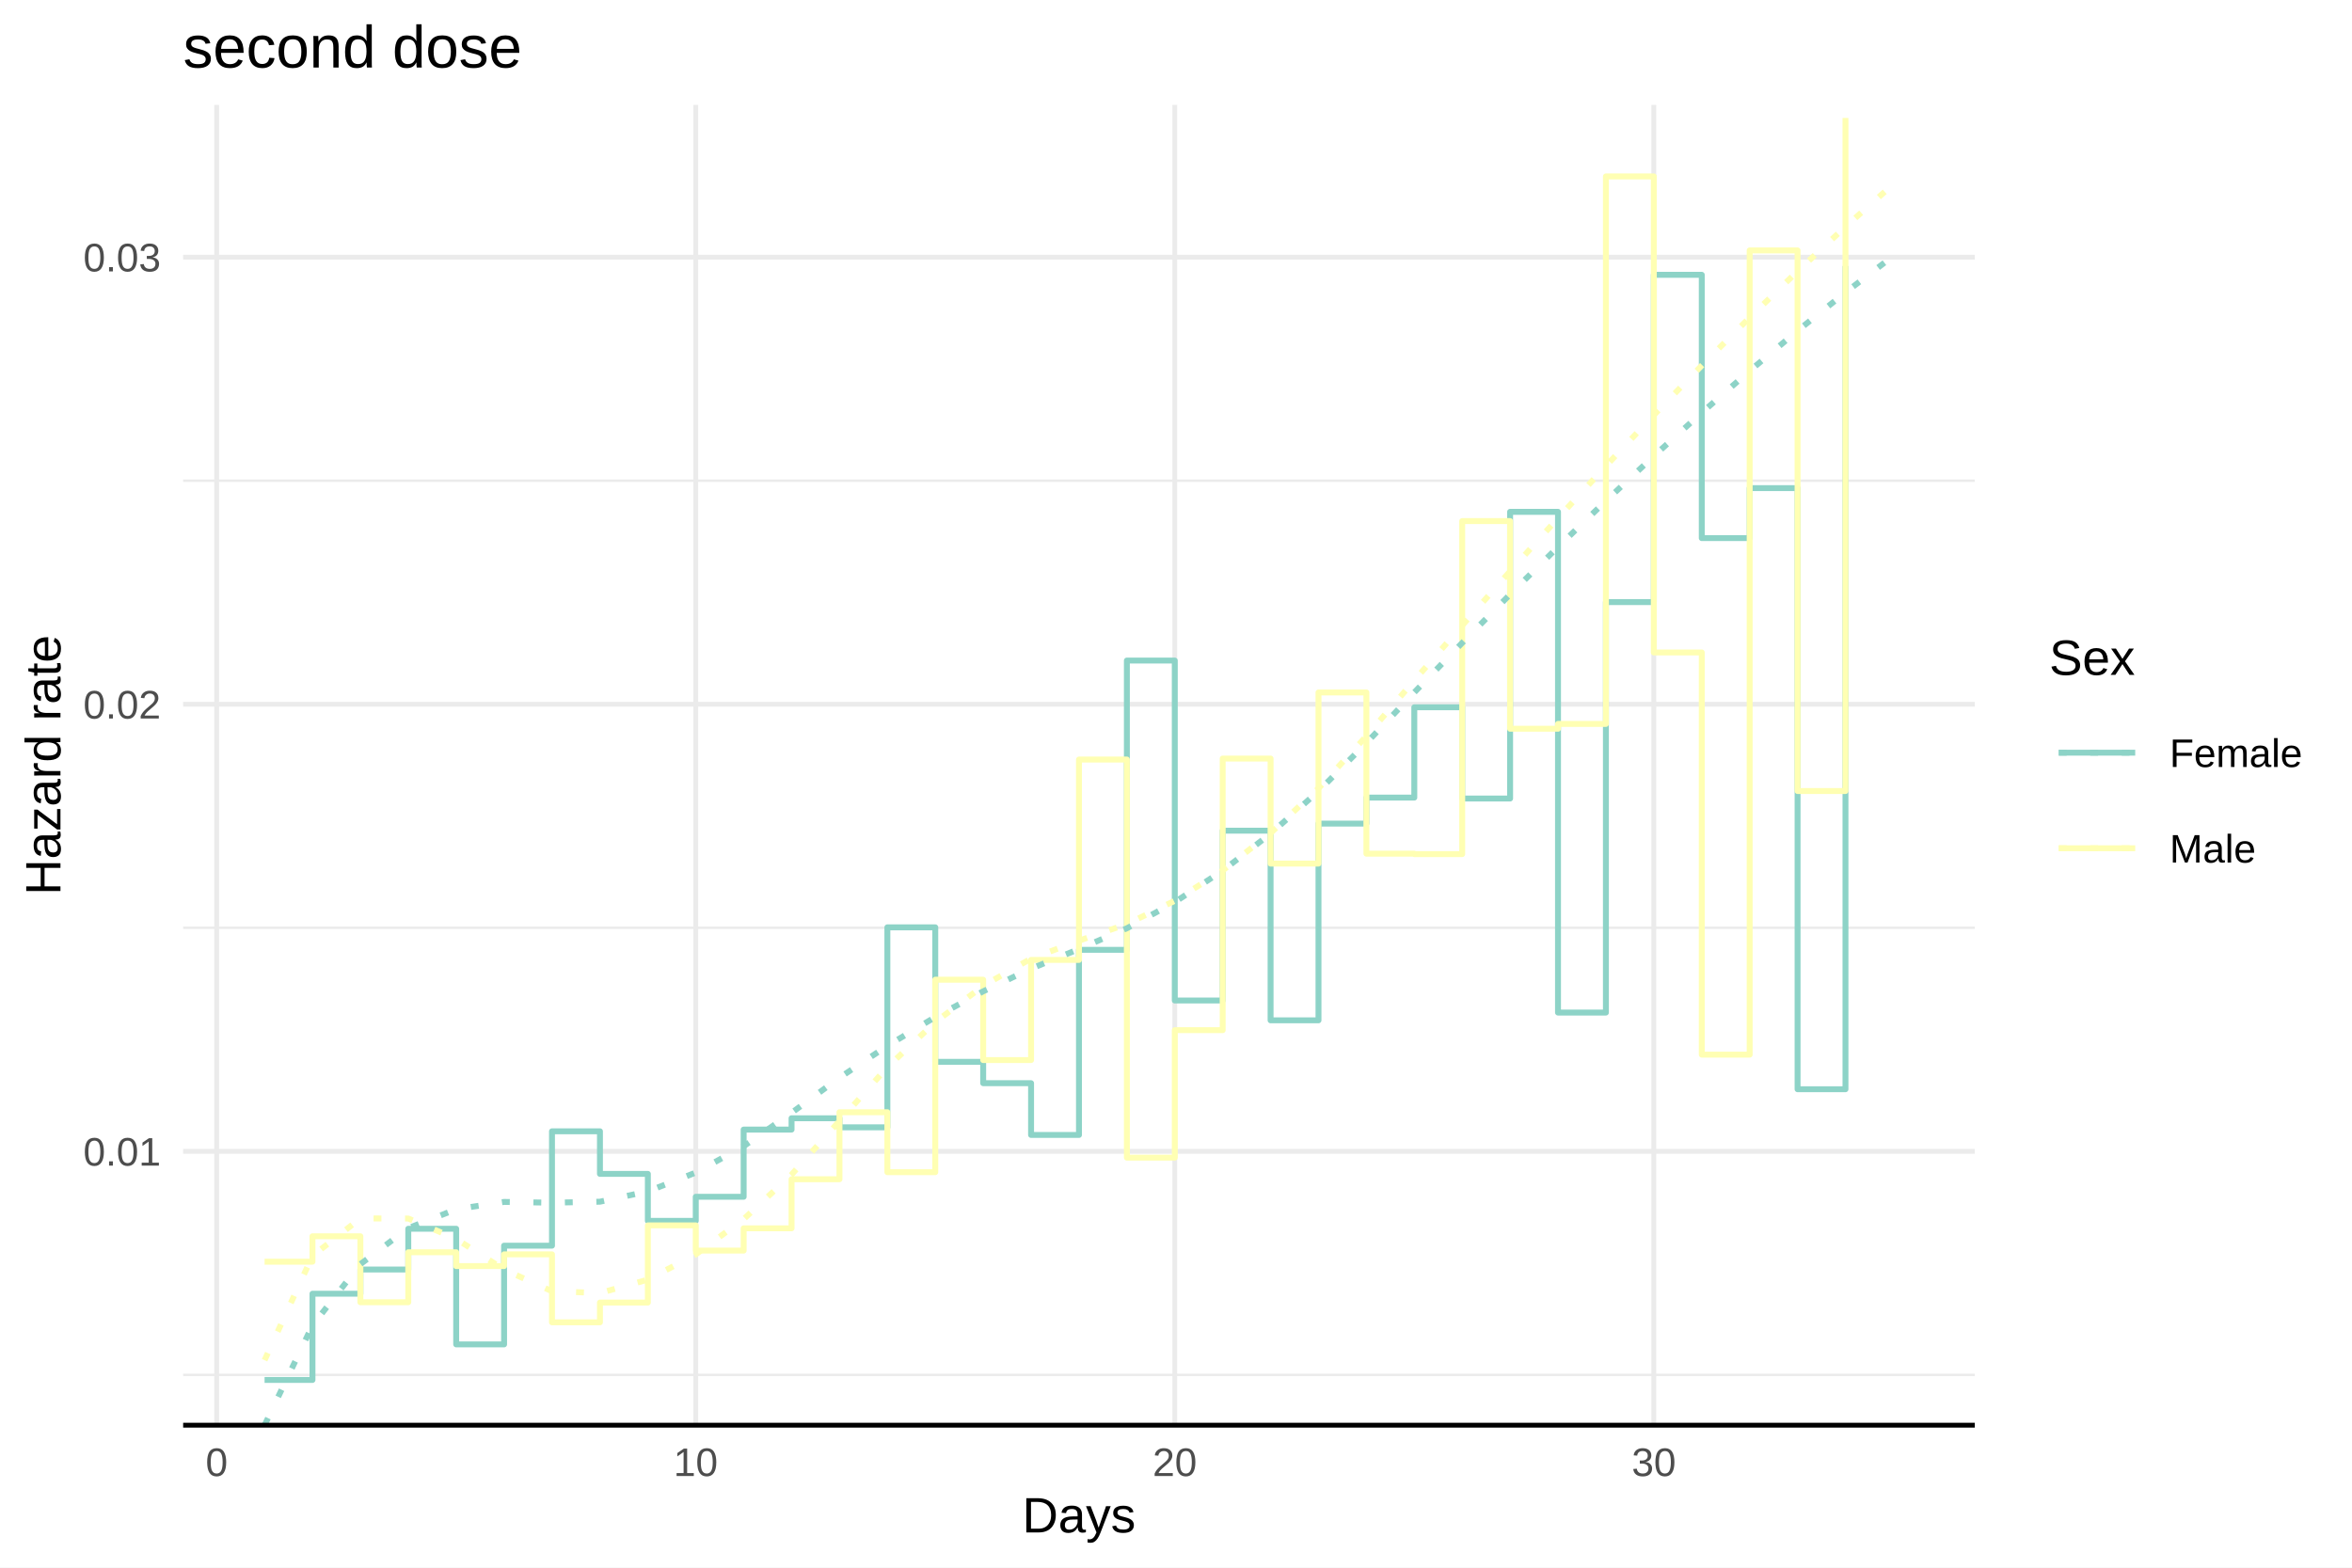
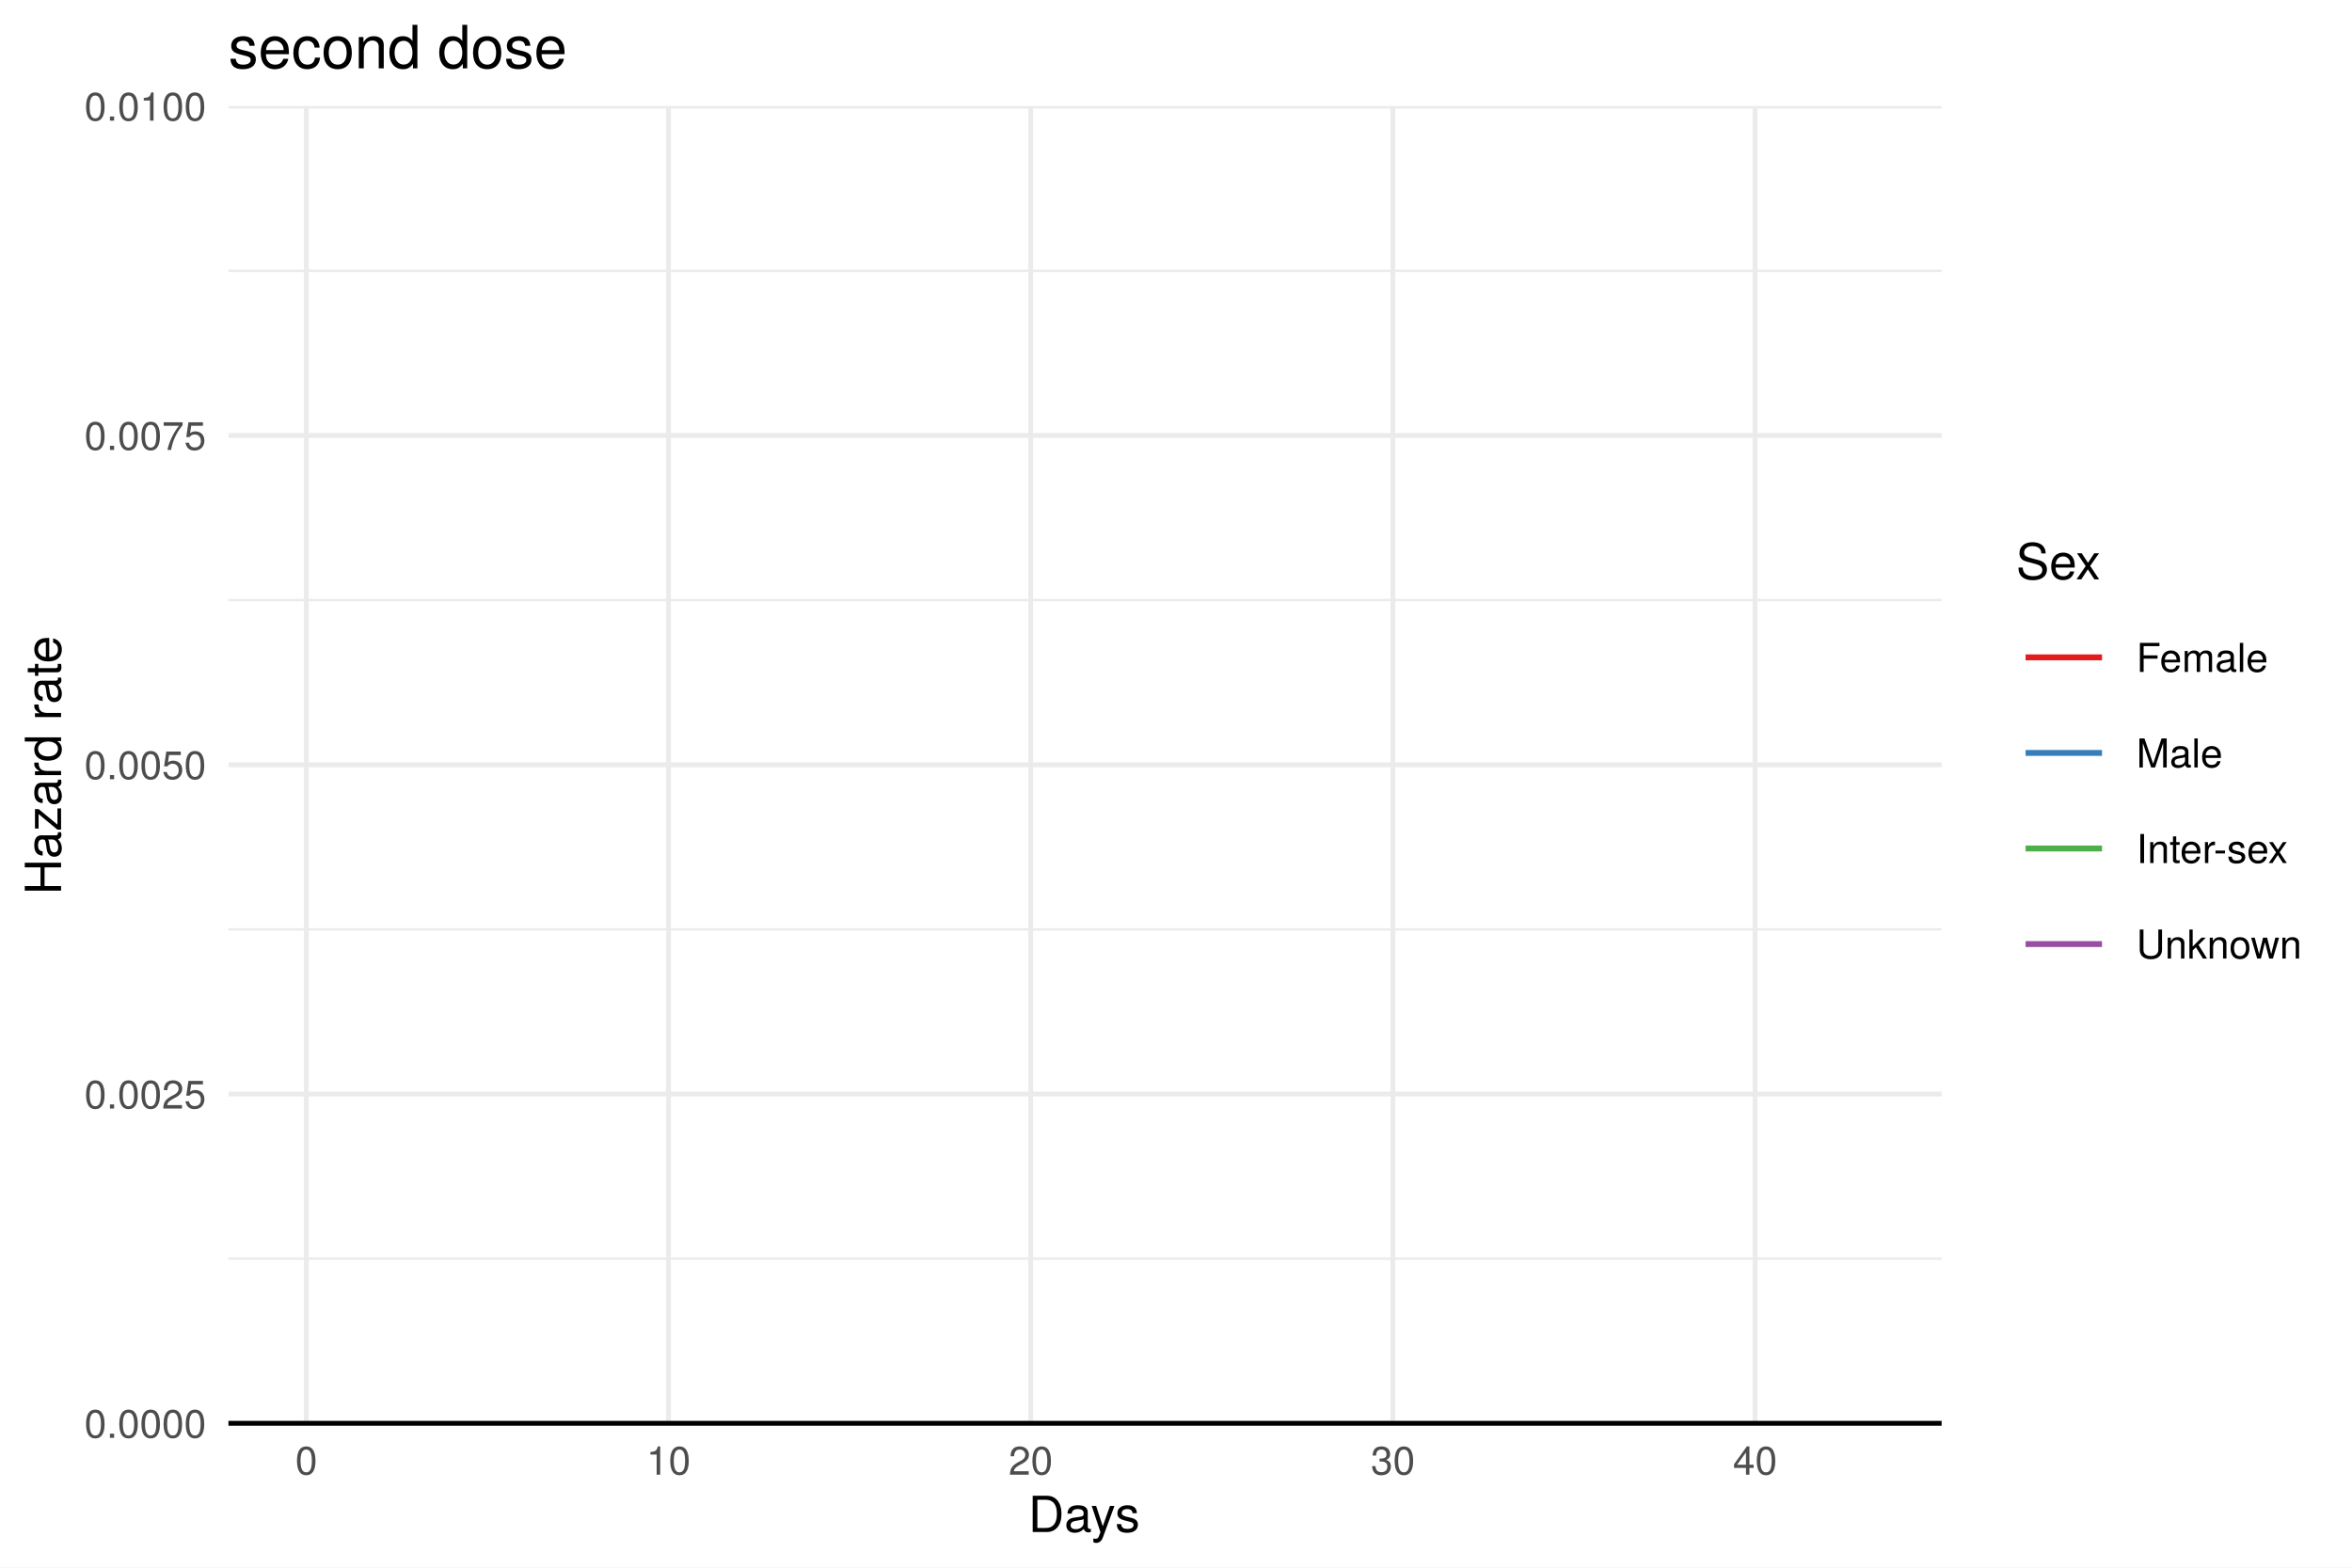
<svg xmlns="http://www.w3.org/2000/svg" viewBox="0 0 425.20 283.46">
  <defs>
    <style type="text/css">
    line, polyline, polygon, path, rect, circle {
      fill: none;
      stroke: #000000;
      stroke-linecap: round;
      stroke-linejoin: round;
      stroke-miterlimit: 10.00;
    }
  </style>
  </defs>
  <rect width="100%" height="100%" style="stroke: none; fill: #FFFFFF;" />
  <defs>
-     <clipPath id="cpMzMuMTF8MzU3LjAxfDI1Ny43MHwxOC45Nw==">
-       <rect x="33.11" y="18.97" width="323.90" height="238.73" />
+     <clipPath id="cpNDEuMzB8MzUxLjAxfDI1Ny4zNnwxOS4xOQ==">
+       <rect x="41.30" y="19.19" width="309.71" height="238.17" />
    </clipPath>
  </defs>
-   <polyline points="33.11,248.60 357.01,248.60 " style="stroke-width: 0.44; stroke: #EBEBEB; stroke-linecap: butt;" clip-path="url(#cpMzMuMTF8MzU3LjAxfDI1Ny43MHwxOC45Nw==)" />
-   <polyline points="33.11,167.76 357.01,167.76 " style="stroke-width: 0.44; stroke: #EBEBEB; stroke-linecap: butt;" clip-path="url(#cpMzMuMTF8MzU3LjAxfDI1Ny43MHwxOC45Nw==)" />
-   <polyline points="33.11,86.92 357.01,86.92 " style="stroke-width: 0.44; stroke: #EBEBEB; stroke-linecap: butt;" clip-path="url(#cpMzMuMTF8MzU3LjAxfDI1Ny43MHwxOC45Nw==)" />
-   <polyline points="33.11,208.18 357.01,208.18 " style="stroke-width: 0.87; stroke: #EBEBEB; stroke-linecap: butt;" clip-path="url(#cpMzMuMTF8MzU3LjAxfDI1Ny43MHwxOC45Nw==)" />
-   <polyline points="33.11,127.34 357.01,127.34 " style="stroke-width: 0.87; stroke: #EBEBEB; stroke-linecap: butt;" clip-path="url(#cpMzMuMTF8MzU3LjAxfDI1Ny43MHwxOC45Nw==)" />
-   <polyline points="33.11,46.50 357.01,46.50 " style="stroke-width: 0.87; stroke: #EBEBEB; stroke-linecap: butt;" clip-path="url(#cpMzMuMTF8MzU3LjAxfDI1Ny43MHwxOC45Nw==)" />
-   <polyline points="39.17,257.70 39.17,18.97 " style="stroke-width: 0.87; stroke: #EBEBEB; stroke-linecap: butt;" clip-path="url(#cpMzMuMTF8MzU3LjAxfDI1Ny43MHwxOC45Nw==)" />
-   <polyline points="125.78,257.70 125.78,18.97 " style="stroke-width: 0.87; stroke: #EBEBEB; stroke-linecap: butt;" clip-path="url(#cpMzMuMTF8MzU3LjAxfDI1Ny43MHwxOC45Nw==)" />
-   <polyline points="212.38,257.70 212.38,18.97 " style="stroke-width: 0.87; stroke: #EBEBEB; stroke-linecap: butt;" clip-path="url(#cpMzMuMTF8MzU3LjAxfDI1Ny43MHwxOC45Nw==)" />
-   <polyline points="298.98,257.70 298.98,18.97 " style="stroke-width: 0.87; stroke: #EBEBEB; stroke-linecap: butt;" clip-path="url(#cpMzMuMTF8MzU3LjAxfDI1Ny43MHwxOC45Nw==)" />
-   <polyline points="47.83,249.52 56.49,249.52 56.49,233.93 65.15,233.93 65.15,229.55 73.81,229.55 73.81,222.18 82.47,222.18 82.47,243.09 91.13,243.09 91.13,225.24 99.79,225.24 99.79,204.56 108.46,204.56 108.46,212.26 117.12,212.26 117.12,220.75 125.78,220.75 125.78,216.40 134.44,216.40 134.44,204.25 143.10,204.25 143.10,202.20 151.76,202.20 151.76,203.84 160.42,203.84 160.42,167.68 169.08,167.68 169.08,192.00 177.74,192.00 177.74,195.86 186.40,195.86 186.40,205.22 195.06,205.22 195.06,171.75 203.72,171.75 203.72,119.44 212.38,119.44 212.38,180.91 221.04,180.91 221.04,150.20 229.70,150.20 229.70,184.49 238.36,184.49 238.36,148.92 247.02,148.92 247.02,144.22 255.68,144.22 255.68,127.89 264.34,127.89 264.34,144.39 273.00,144.39 273.00,92.55 281.66,92.55 281.66,183.09 290.32,183.09 290.32,108.87 298.98,108.87 298.98,49.69 307.65,49.69 307.65,97.30 316.31,97.30 316.31,88.26 324.97,88.26 324.97,196.95 333.63,196.95 333.63,48.10 " style="stroke-width: 1.07; stroke: #8DD3C7; stroke-linecap: butt;" clip-path="url(#cpMzMuMTF8MzU3LjAxfDI1Ny43MHwxOC45Nw==)" />
-   <polyline points="47.83,228.14 56.49,228.14 56.49,223.54 65.15,223.54 65.15,235.47 73.81,235.47 73.81,226.43 82.47,226.43 82.47,228.93 91.13,228.93 91.13,226.81 99.79,226.81 99.79,239.10 108.46,239.10 108.46,235.53 117.12,235.53 117.12,221.57 125.78,221.57 125.78,226.13 134.44,226.13 134.44,222.10 143.10,222.10 143.10,213.23 151.76,213.23 151.76,201.11 160.42,201.11 160.42,211.95 169.08,211.95 169.08,177.15 177.74,177.15 177.74,191.68 186.40,191.68 186.40,173.57 195.06,173.57 195.06,137.34 203.72,137.34 203.72,209.32 212.38,209.32 212.38,186.27 221.04,186.27 221.04,137.16 229.70,137.16 229.70,156.15 238.36,156.15 238.36,125.21 247.02,125.21 247.02,154.36 255.68,154.36 255.68,154.44 264.34,154.44 264.34,94.22 273.00,94.22 273.00,131.77 281.66,131.77 281.66,130.90 290.32,130.90 290.32,31.90 298.98,31.90 298.98,117.98 307.65,117.98 307.65,190.70 316.31,190.70 316.31,45.28 324.97,45.28 324.97,143.03 333.63,143.03 333.63,21.33 " style="stroke-width: 1.07; stroke: #FFFFB3; stroke-linecap: butt;" clip-path="url(#cpMzMuMTF8MzU3LjAxfDI1Ny43MHwxOC45Nw==)" />
-   <polyline points="47.83,257.70 56.49,239.66 65.15,228.58 73.81,222.07 82.47,218.65 91.13,217.33 99.79,217.47 108.46,217.29 117.12,215.42 125.78,212.02 134.44,207.26 143.10,201.22 151.76,194.87 160.42,189.10 169.08,183.90 177.74,179.25 186.40,175.15 195.06,171.60 203.72,167.85 212.38,163.12 221.04,157.42 229.70,150.74 238.36,143.05 247.02,134.34 255.68,125.20 264.34,116.24 273.00,107.47 281.66,98.90 290.32,90.56 298.98,82.46 307.65,74.62 316.31,67.06 324.97,59.80 333.63,52.87 342.29,46.27 " style="stroke-width: 1.07; stroke: #8DD3C7; stroke-dasharray: 1.42,4.27; stroke-linecap: butt;" clip-path="url(#cpMzMuMTF8MzU3LjAxfDI1Ny43MHwxOC45Nw==)" />
-   <polyline points="47.83,245.95 56.49,227.08 65.15,220.31 73.81,220.33 82.47,224.02 91.13,229.56 99.79,233.48 108.46,233.80 117.12,231.38 125.78,226.82 134.44,220.44 143.10,212.39 151.76,202.69 160.42,192.96 169.08,184.82 177.74,178.26 186.40,173.33 195.06,170.09 203.72,167.09 212.38,162.87 221.04,157.39 229.70,150.63 238.36,142.55 247.02,133.11 255.68,123.03 264.34,113.09 273.00,103.30 281.66,93.68 290.32,84.25 298.98,75.05 307.65,66.09 316.31,57.41 324.97,49.04 333.63,40.99 342.29,33.29 " style="stroke-width: 1.07; stroke: #FFFFB3; stroke-dasharray: 1.42,4.27; stroke-linecap: butt;" clip-path="url(#cpMzMuMTF8MzU3LjAxfDI1Ny43MHwxOC45Nw==)" />
+   <polyline points="41.30,227.59 351.01,227.59 " style="stroke-width: 0.44; stroke: #EBEBEB; stroke-linecap: butt;" clip-path="url(#cpNDEuMzB8MzUxLjAxfDI1Ny4zNnwxOS4xOQ==)" />
+   <polyline points="41.30,168.05 351.01,168.05 " style="stroke-width: 0.44; stroke: #EBEBEB; stroke-linecap: butt;" clip-path="url(#cpNDEuMzB8MzUxLjAxfDI1Ny4zNnwxOS4xOQ==)" />
+   <polyline points="41.30,108.51 351.01,108.51 " style="stroke-width: 0.44; stroke: #EBEBEB; stroke-linecap: butt;" clip-path="url(#cpNDEuMzB8MzUxLjAxfDI1Ny4zNnwxOS4xOQ==)" />
+   <polyline points="41.30,48.97 351.01,48.97 " style="stroke-width: 0.44; stroke: #EBEBEB; stroke-linecap: butt;" clip-path="url(#cpNDEuMzB8MzUxLjAxfDI1Ny4zNnwxOS4xOQ==)" />
+   <polyline points="41.30,257.36 351.01,257.36 " style="stroke-width: 0.87; stroke: #EBEBEB; stroke-linecap: butt;" clip-path="url(#cpNDEuMzB8MzUxLjAxfDI1Ny4zNnwxOS4xOQ==)" />
+   <polyline points="41.30,197.82 351.01,197.82 " style="stroke-width: 0.87; stroke: #EBEBEB; stroke-linecap: butt;" clip-path="url(#cpNDEuMzB8MzUxLjAxfDI1Ny4zNnwxOS4xOQ==)" />
+   <polyline points="41.30,138.28 351.01,138.28 " style="stroke-width: 0.87; stroke: #EBEBEB; stroke-linecap: butt;" clip-path="url(#cpNDEuMzB8MzUxLjAxfDI1Ny4zNnwxOS4xOQ==)" />
+   <polyline points="41.30,78.74 351.01,78.74 " style="stroke-width: 0.87; stroke: #EBEBEB; stroke-linecap: butt;" clip-path="url(#cpNDEuMzB8MzUxLjAxfDI1Ny4zNnwxOS4xOQ==)" />
+   <polyline points="41.30,19.19 351.01,19.19 " style="stroke-width: 0.87; stroke: #EBEBEB; stroke-linecap: butt;" clip-path="url(#cpNDEuMzB8MzUxLjAxfDI1Ny4zNnwxOS4xOQ==)" />
+   <polyline points="55.38,257.36 55.38,19.19 " style="stroke-width: 0.87; stroke: #EBEBEB; stroke-linecap: butt;" clip-path="url(#cpNDEuMzB8MzUxLjAxfDI1Ny4zNnwxOS4xOQ==)" />
+   <polyline points="120.86,257.36 120.86,19.19 " style="stroke-width: 0.87; stroke: #EBEBEB; stroke-linecap: butt;" clip-path="url(#cpNDEuMzB8MzUxLjAxfDI1Ny4zNnwxOS4xOQ==)" />
+   <polyline points="186.33,257.36 186.33,19.19 " style="stroke-width: 0.87; stroke: #EBEBEB; stroke-linecap: butt;" clip-path="url(#cpNDEuMzB8MzUxLjAxfDI1Ny4zNnwxOS4xOQ==)" />
+   <polyline points="251.81,257.36 251.81,19.19 " style="stroke-width: 0.87; stroke: #EBEBEB; stroke-linecap: butt;" clip-path="url(#cpNDEuMzB8MzUxLjAxfDI1Ny4zNnwxOS4xOQ==)" />
+   <polyline points="317.29,257.36 317.29,19.19 " style="stroke-width: 0.87; stroke: #EBEBEB; stroke-linecap: butt;" clip-path="url(#cpNDEuMzB8MzUxLjAxfDI1Ny4zNnwxOS4xOQ==)" />
  <defs>
    <clipPath id="cpMC4wMHw0MjUuMjB8MjgzLjQ2fDAuMDA=">
      <rect x="0.00" y="0.00" width="425.20" height="283.46" />
    </clipPath>
  </defs>
  <g clip-path="url(#cpMC4wMHw0MjUuMjB8MjgzLjQ2fDAuMDA=)">
-     <text x="15.06" y="210.76" style="font-size: 7.20px; fill: #4D4D4D; font-family: Arial;" textLength="14.01px" lengthAdjust="spacingAndGlyphs">0.01</text>
+     <text x="15.25" y="259.99" style="font-size: 7.20px; fill: #4D4D4D; font-family: TeX Gyre Heros;" textLength="22.02px" lengthAdjust="spacingAndGlyphs">0.0000</text>
  </g>
  <g clip-path="url(#cpMC4wMHw0MjUuMjB8MjgzLjQ2fDAuMDA=)">
-     <text x="15.06" y="129.92" style="font-size: 7.20px; fill: #4D4D4D; font-family: Arial;" textLength="14.01px" lengthAdjust="spacingAndGlyphs">0.02</text>
+     <text x="15.25" y="200.45" style="font-size: 7.20px; fill: #4D4D4D; font-family: TeX Gyre Heros;" textLength="22.02px" lengthAdjust="spacingAndGlyphs">0.0025</text>
  </g>
  <g clip-path="url(#cpMC4wMHw0MjUuMjB8MjgzLjQ2fDAuMDA=)">
-     <text x="15.06" y="49.07" style="font-size: 7.20px; fill: #4D4D4D; font-family: Arial;" textLength="14.01px" lengthAdjust="spacingAndGlyphs">0.03</text>
-   </g>
-   <polyline points="33.11,257.70 357.01,257.70 " style="stroke-width: 0.87; stroke-linecap: butt;" clip-path="url(#cpMC4wMHw0MjUuMjB8MjgzLjQ2fDAuMDA=)" />
-   <g clip-path="url(#cpMC4wMHw0MjUuMjB8MjgzLjQ2fDAuMDA=)">
-     <text x="37.17" y="266.89" style="font-size: 7.20px; fill: #4D4D4D; font-family: Arial;" textLength="4.00px" lengthAdjust="spacingAndGlyphs">0</text>
+     <text x="15.25" y="140.90" style="font-size: 7.20px; fill: #4D4D4D; font-family: TeX Gyre Heros;" textLength="22.02px" lengthAdjust="spacingAndGlyphs">0.0050</text>
  </g>
  <g clip-path="url(#cpMC4wMHw0MjUuMjB8MjgzLjQ2fDAuMDA=)">
-     <text x="121.77" y="266.89" style="font-size: 7.20px; fill: #4D4D4D; font-family: Arial;" textLength="8.01px" lengthAdjust="spacingAndGlyphs">10</text>
+     <text x="15.25" y="81.36" style="font-size: 7.20px; fill: #4D4D4D; font-family: TeX Gyre Heros;" textLength="22.02px" lengthAdjust="spacingAndGlyphs">0.0075</text>
  </g>
  <g clip-path="url(#cpMC4wMHw0MjUuMjB8MjgzLjQ2fDAuMDA=)">
-     <text x="208.38" y="266.89" style="font-size: 7.20px; fill: #4D4D4D; font-family: Arial;" textLength="8.01px" lengthAdjust="spacingAndGlyphs">20</text>
+     <text x="15.25" y="21.82" style="font-size: 7.20px; fill: #4D4D4D; font-family: TeX Gyre Heros;" textLength="22.02px" lengthAdjust="spacingAndGlyphs">0.0100</text>
+   </g>
+   <polyline points="41.30,257.36 351.01,257.36 " style="stroke-width: 0.87; stroke-linecap: butt;" clip-path="url(#cpMC4wMHw0MjUuMjB8MjgzLjQ2fDAuMDA=)" />
+   <g clip-path="url(#cpMC4wMHw0MjUuMjB8MjgzLjQ2fDAuMDA=)">
+     <text x="53.38" y="266.65" style="font-size: 7.20px; fill: #4D4D4D; font-family: TeX Gyre Heros;" textLength="4.00px" lengthAdjust="spacingAndGlyphs">0</text>
  </g>
  <g clip-path="url(#cpMC4wMHw0MjUuMjB8MjgzLjQ2fDAuMDA=)">
-     <text x="294.98" y="266.89" style="font-size: 7.20px; fill: #4D4D4D; font-family: Arial;" textLength="8.01px" lengthAdjust="spacingAndGlyphs">30</text>
+     <text x="116.85" y="266.65" style="font-size: 7.20px; fill: #4D4D4D; font-family: TeX Gyre Heros;" textLength="8.01px" lengthAdjust="spacingAndGlyphs">10</text>
  </g>
  <g clip-path="url(#cpMC4wMHw0MjUuMjB8MjgzLjQ2fDAuMDA=)">
-     <text x="184.81" y="277.09" style="font-size: 9.00px; font-family: Arial;" textLength="20.50px" lengthAdjust="spacingAndGlyphs">Days</text>
+     <text x="182.33" y="266.65" style="font-size: 7.20px; fill: #4D4D4D; font-family: TeX Gyre Heros;" textLength="8.01px" lengthAdjust="spacingAndGlyphs">20</text>
  </g>
  <g clip-path="url(#cpMC4wMHw0MjUuMjB8MjgzLjQ2fDAuMDA=)">
-     <text transform="translate(10.93,161.85) rotate(-90)" style="font-size: 9.00px; font-family: Arial;" textLength="47.02px" lengthAdjust="spacingAndGlyphs">Hazard rate</text>
+     <text x="247.81" y="266.65" style="font-size: 7.20px; fill: #4D4D4D; font-family: TeX Gyre Heros;" textLength="8.01px" lengthAdjust="spacingAndGlyphs">30</text>
  </g>
  <g clip-path="url(#cpMC4wMHw0MjUuMjB8MjgzLjQ2fDAuMDA=)">
-     <text x="370.46" y="122.03" style="font-size: 9.00px; font-family: Arial;" textLength="15.51px" lengthAdjust="spacingAndGlyphs">Sex</text>
-   </g>
-   <line x1="372.19" y1="136.10" x2="386.01" y2="136.10" style="stroke-width: 1.07; stroke: #8DD3C7; stroke-linecap: butt;" clip-path="url(#cpMC4wMHw0MjUuMjB8MjgzLjQ2fDAuMDA=)" />
-   <line x1="372.19" y1="136.10" x2="386.01" y2="136.10" style="stroke-width: 1.07; stroke: #8DD3C7; stroke-dasharray: 1.42,4.27; stroke-linecap: butt;" clip-path="url(#cpMC4wMHw0MjUuMjB8MjgzLjQ2fDAuMDA=)" />
-   <line x1="372.19" y1="153.38" x2="386.01" y2="153.38" style="stroke-width: 1.07; stroke: #FFFFB3; stroke-linecap: butt;" clip-path="url(#cpMC4wMHw0MjUuMjB8MjgzLjQ2fDAuMDA=)" />
-   <line x1="372.19" y1="153.38" x2="386.01" y2="153.38" style="stroke-width: 1.07; stroke: #FFFFB3; stroke-dasharray: 1.42,4.27; stroke-linecap: butt;" clip-path="url(#cpMC4wMHw0MjUuMjB8MjgzLjQ2fDAuMDA=)" />
-   <g clip-path="url(#cpMC4wMHw0MjUuMjB8MjgzLjQ2fDAuMDA=)">
-     <text x="392.22" y="138.68" style="font-size: 7.20px; font-family: Arial;" textLength="24.01px" lengthAdjust="spacingAndGlyphs">Female</text>
+     <text x="313.28" y="266.65" style="font-size: 7.20px; fill: #4D4D4D; font-family: TeX Gyre Heros;" textLength="8.01px" lengthAdjust="spacingAndGlyphs">40</text>
  </g>
  <g clip-path="url(#cpMC4wMHw0MjUuMjB8MjgzLjQ2fDAuMDA=)">
-     <text x="392.22" y="155.96" style="font-size: 7.20px; font-family: Arial;" textLength="15.61px" lengthAdjust="spacingAndGlyphs">Male</text>
+     <text x="185.90" y="277.02" style="font-size: 9.00px; font-family: TeX Gyre Heros;" textLength="20.50px" lengthAdjust="spacingAndGlyphs">Days</text>
  </g>
  <g clip-path="url(#cpMC4wMHw0MjUuMjB8MjgzLjQ2fDAuMDA=)">
-     <text x="33.11" y="12.21" style="font-size: 10.80px; font-family: Arial;" textLength="61.25px" lengthAdjust="spacingAndGlyphs">second dose</text>
+     <text transform="translate(11.04,161.79) rotate(-90)" style="font-size: 9.00px; font-family: TeX Gyre Heros;" textLength="47.02px" lengthAdjust="spacingAndGlyphs">Hazard rate</text>
+   </g>
+   <g clip-path="url(#cpMC4wMHw0MjUuMjB8MjgzLjQ2fDAuMDA=)">
+     <text x="364.46" y="104.76" style="font-size: 9.00px; font-family: TeX Gyre Heros;" textLength="15.51px" lengthAdjust="spacingAndGlyphs">Sex</text>
+   </g>
+   <line x1="366.19" y1="118.86" x2="380.01" y2="118.86" style="stroke-width: 1.07; stroke: #E41A1C; stroke-linecap: butt;" clip-path="url(#cpMC4wMHw0MjUuMjB8MjgzLjQ2fDAuMDA=)" />
+   <line x1="366.19" y1="136.14" x2="380.01" y2="136.14" style="stroke-width: 1.07; stroke: #377EB8; stroke-linecap: butt;" clip-path="url(#cpMC4wMHw0MjUuMjB8MjgzLjQ2fDAuMDA=)" />
+   <line x1="366.19" y1="153.42" x2="380.01" y2="153.42" style="stroke-width: 1.07; stroke: #4DAF4A; stroke-linecap: butt;" clip-path="url(#cpMC4wMHw0MjUuMjB8MjgzLjQ2fDAuMDA=)" />
+   <line x1="366.19" y1="170.70" x2="380.01" y2="170.70" style="stroke-width: 1.07; stroke: #984EA3; stroke-linecap: butt;" clip-path="url(#cpMC4wMHw0MjUuMjB8MjgzLjQ2fDAuMDA=)" />
+   <g clip-path="url(#cpMC4wMHw0MjUuMjB8MjgzLjQ2fDAuMDA=)">
+     <text x="386.22" y="121.49" style="font-size: 7.20px; font-family: TeX Gyre Heros;" textLength="24.00px" lengthAdjust="spacingAndGlyphs">Female</text>
+   </g>
+   <g clip-path="url(#cpMC4wMHw0MjUuMjB8MjgzLjQ2fDAuMDA=)">
+     <text x="386.22" y="138.77" style="font-size: 7.20px; font-family: TeX Gyre Heros;" textLength="15.60px" lengthAdjust="spacingAndGlyphs">Male</text>
+   </g>
+   <g clip-path="url(#cpMC4wMHw0MjUuMjB8MjgzLjQ2fDAuMDA=)">
+     <text x="386.22" y="156.05" style="font-size: 7.20px; font-family: TeX Gyre Heros;" textLength="28.01px" lengthAdjust="spacingAndGlyphs">Inter-sex</text>
+   </g>
+   <g clip-path="url(#cpMC4wMHw0MjUuMjB8MjgzLjQ2fDAuMDA=)">
+     <text x="386.22" y="173.33" style="font-size: 7.20px; font-family: TeX Gyre Heros;" textLength="30.01px" lengthAdjust="spacingAndGlyphs">Unknown</text>
+   </g>
+   <g clip-path="url(#cpMC4wMHw0MjUuMjB8MjgzLjQ2fDAuMDA=)">
+     <text x="41.30" y="12.36" style="font-size: 10.80px; font-family: TeX Gyre Heros;" textLength="61.24px" lengthAdjust="spacingAndGlyphs">second dose</text>
  </g>
</svg>
